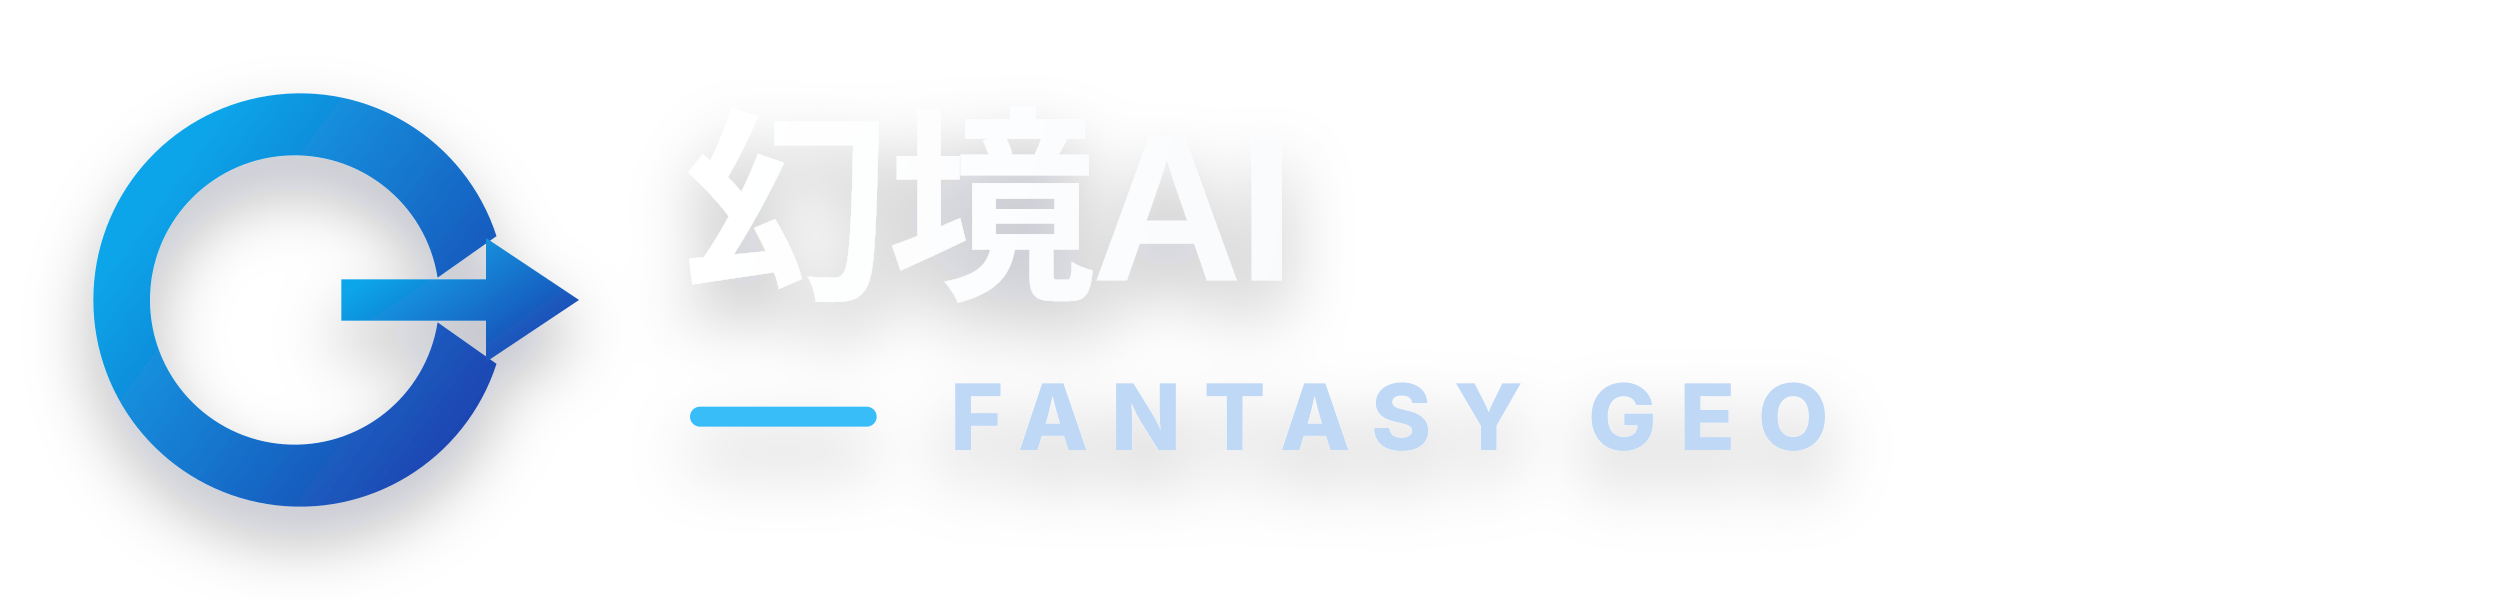
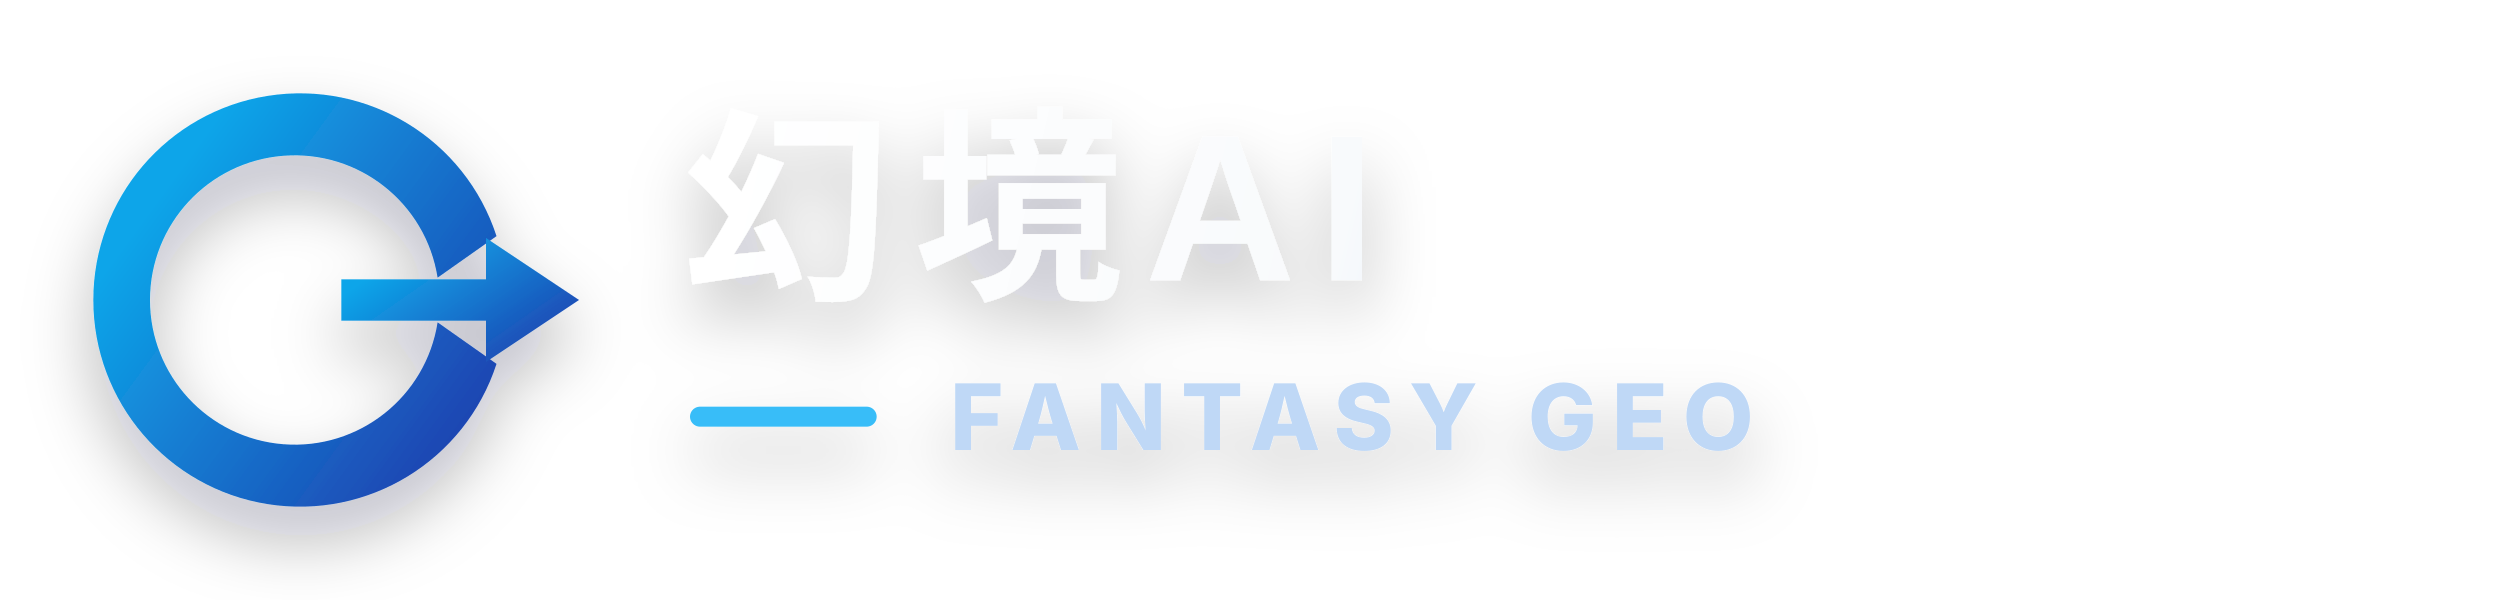
<svg xmlns="http://www.w3.org/2000/svg" width="300" height="72" viewBox="0 0 300 72" fill="none" role="img" aria-labelledby="title desc">
  <defs>
    <linearGradient id="geoMark" x1="20%" y1="20%" x2="100%" y2="80%">
      <stop offset="0%" stop-color="#0EA5E9" />
      <stop offset="100%" stop-color="#1E40AF" />
    </linearGradient>
    <linearGradient id="geoArrow" x1="20%" y1="20%" x2="100%" y2="80%">
      <stop offset="0%" stop-color="#0EA5E9" />
      <stop offset="100%" stop-color="#1E40AF" />
    </linearGradient>
    <linearGradient id="wordmark" x1="86" y1="18" x2="188" y2="42" gradientUnits="userSpaceOnUse">
      <stop stop-color="#FFFFFF" />
      <stop offset="0.72" stop-color="#F8FAFC" />
      <stop offset="1" stop-color="#DDEBFF" />
    </linearGradient>
    <filter id="lockupShadow" x="0" y="0" width="300" height="72" color-interpolation-filters="sRGB" filterUnits="userSpaceOnUse">
      <feDropShadow dx="0" dy="4" stdDeviation="4" flood-color="#000B1A" flood-opacity="0.28" />
    </filter>
  </defs>
  <g filter="url(#lockupShadow)">
    <g transform="translate(36 36) scale(0.62)">
      <path fill-rule="evenodd" clip-rule="evenodd" d="M38.04 -12.36A40 40 0 1 0 38.04 12.36L26.63 4.32A28 28 0 1 1 26.63 -4.32Z" fill="url(#geoMark)" />
      <path d="M8 -4H36V-12L54 0L36 12V4H8Z" fill="url(#geoArrow)" />
    </g>
-     <text x="82" y="34" fill="url(#wordmark)" font-family="'Microsoft YaHei UI', 'Microsoft YaHei', 'PingFang SC', Arial, sans-serif" font-size="25" font-weight="900" letter-spacing="-0.5">幻境AI</text>
+     <text x="82" y="34" fill="url(#wordmark)" font-family="'Microsoft YaHei UI', 'Microsoft YaHei', 'PingFang SC', Arial, sans-serif" font-size="25" font-weight="900" letter-spacing="2.7">幻境AI</text>
    <path d="M84 50H104" stroke="#38BDF8" stroke-width="2.4" stroke-linecap="round" />
-     <text x="114" y="54" fill="#BFD8F6" font-family="Inter, 'SFMono-Regular', Consolas, Arial, sans-serif" font-size="11" font-weight="800" letter-spacing="2.7">FANTASY GEO</text>
+     <text x="114" y="54" fill="#BFD8F6" font-family="Inter, 'SFMono-Regular', Consolas, Arial, sans-serif" font-size="11" font-weight="800" letter-spacing="1.8">FANTASY GEO</text>
  </g>
</svg>
